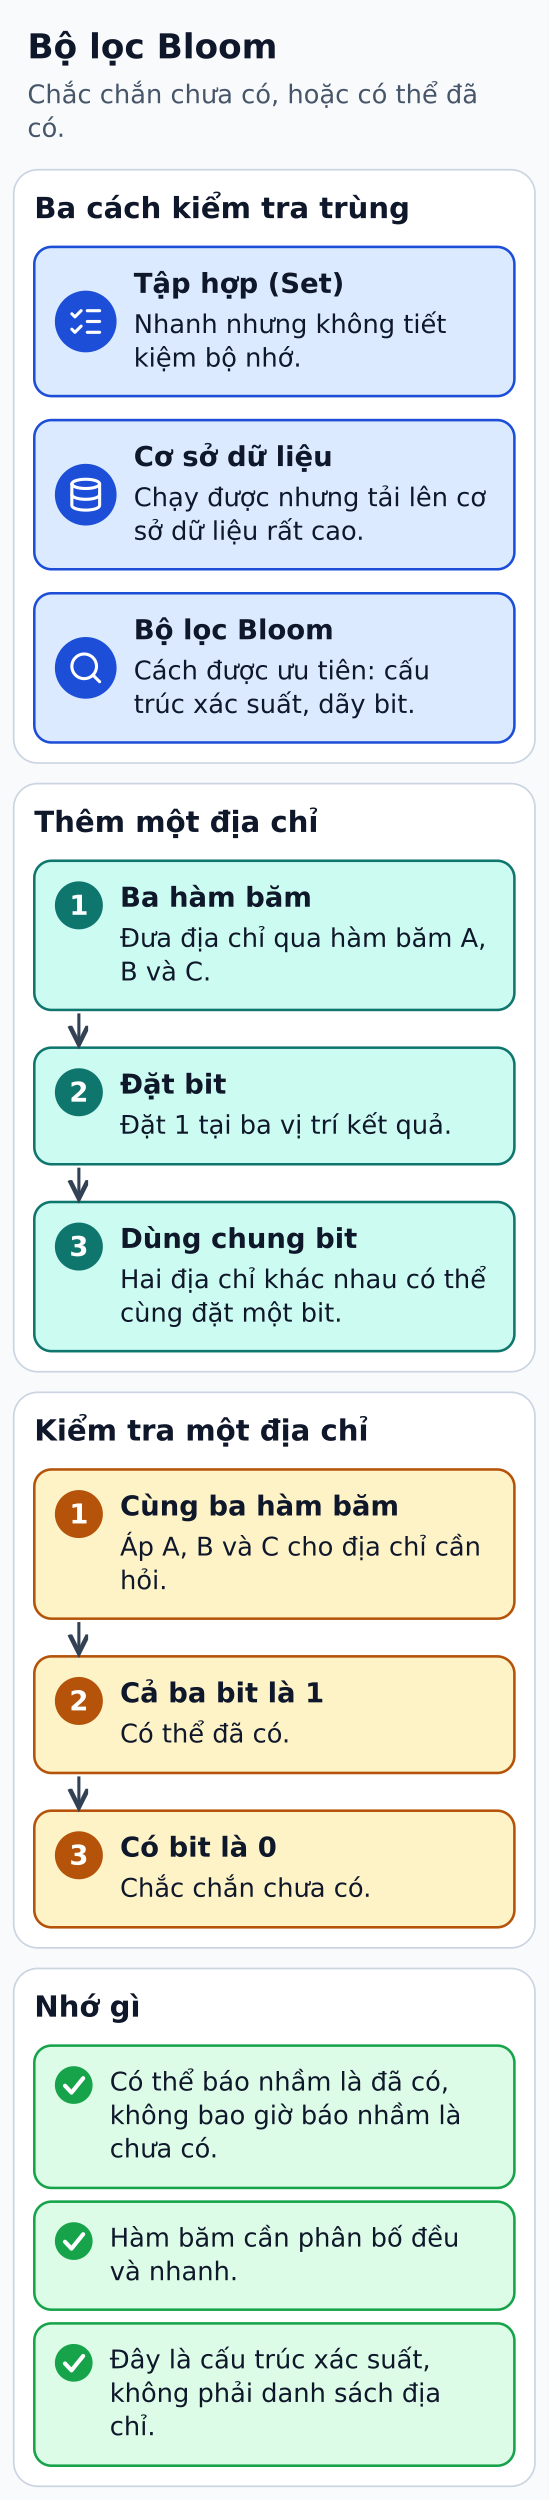
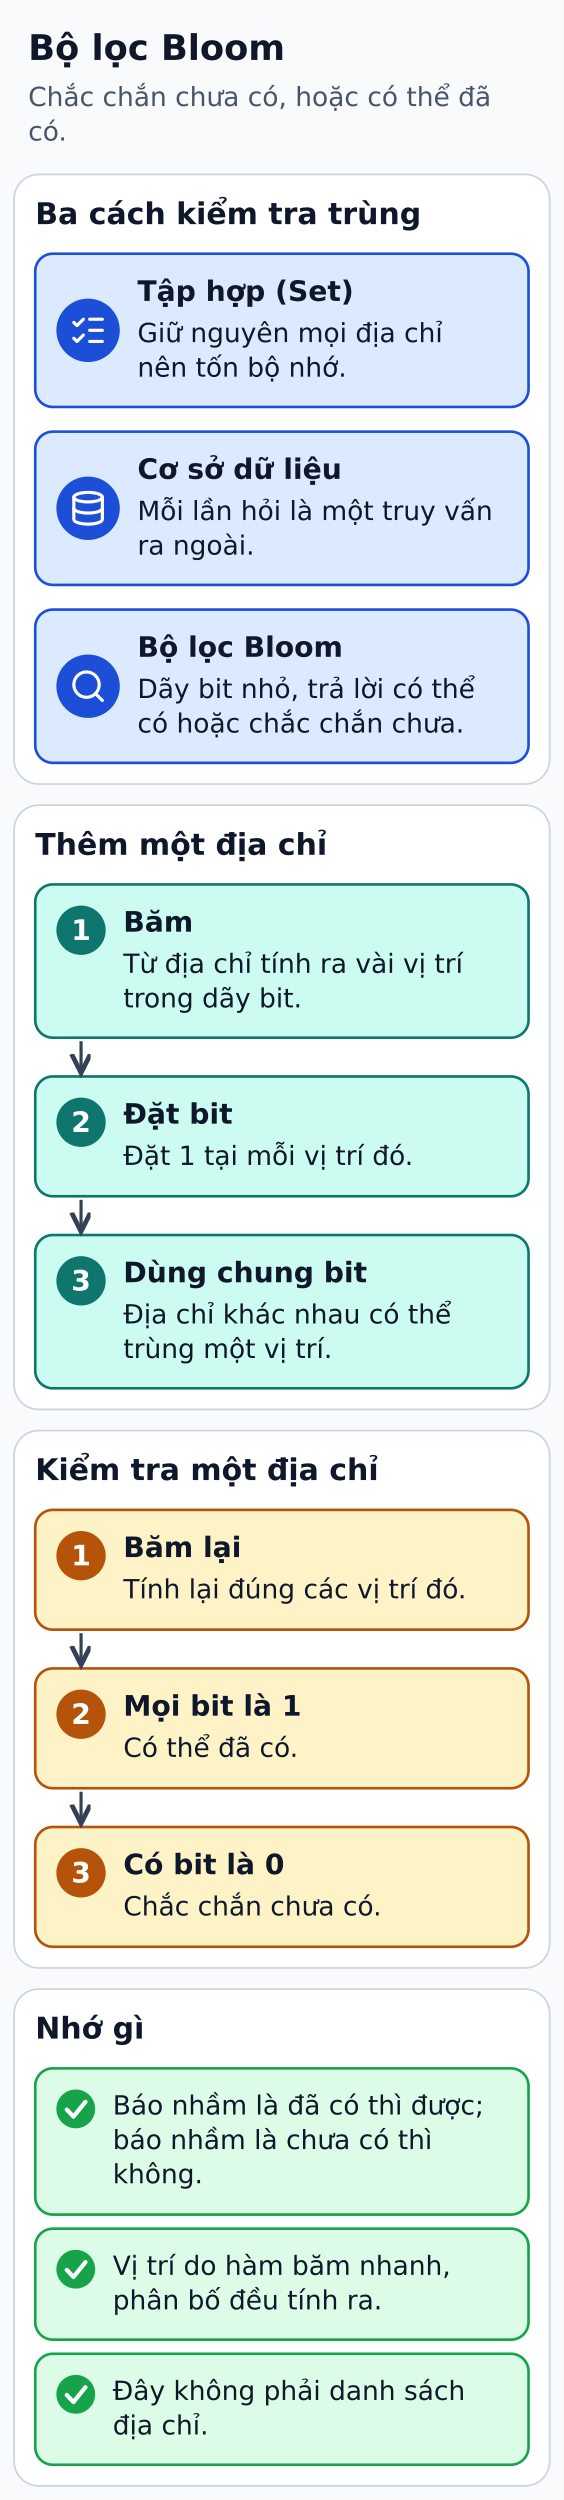
- <svg xmlns="http://www.w3.org/2000/svg" width="320" height="1458" viewBox="0 0 320 1458" role="img" aria-labelledby="title desc">
+ <svg xmlns="http://www.w3.org/2000/svg" width="320" height="1419" viewBox="0 0 320 1419" role="img" aria-labelledby="title desc">
  <defs>
    <marker id="arrow" markerWidth="8" markerHeight="8" refX="6" refY="3" orient="auto">
      <path d="M0,0 L6,3 L0,6" fill="none" stroke="#334155" stroke-width="1.5" />
    </marker>
  </defs>
-   <rect width="320" height="1458" fill="#f8fafc" />
+   <rect width="320" height="1419" fill="#f8fafc" />
  <g font-family="DejaVu Sans, Arial, sans-serif" fill="#0f172a">
    <text x="16" y="34" font-size="20" fill="#0f172a" font-weight="bold" text-anchor="start">Bộ lọc Bloom</text>
    <text x="16" y="60.2" font-size="15" fill="#475569" font-weight="normal" text-anchor="start">Chắc chắn chưa có, hoặc có thể đã</text>
    <text x="16" y="79.8" font-size="15" fill="#475569" font-weight="normal" text-anchor="start">có.</text>
    <rect x="8" y="99" width="304" height="346" rx="14" fill="#ffffff" stroke="#cbd5e1" stroke-width="1" />
    <text x="20" y="127.2" font-size="17" fill="#0f172a" font-weight="bold" text-anchor="start">Ba cách kiểm tra trùng</text>
    <rect x="20" y="144" width="280" height="87" rx="10" fill="#dbeafe" stroke="#1d4ed8" stroke-width="1.5" />
    <circle cx="50" cy="187.5" r="18" fill="#1d4ed8" />
    <g transform="translate(39.2 176.7) scale(0.9)" fill="none" stroke="#FFFFFF" stroke-width="2" stroke-linecap="round" stroke-linejoin="round">
      <path d="M13 5h8" />
      <path d="M13 12h8" />
      <path d="M13 19h8" />
      <path d="m3 17 2 2 4-4" />
      <path d="m3 7 2 2 4-4" />
    </g>
    <text x="78" y="170.8" font-size="16" fill="#0f172a" font-weight="bold" text-anchor="start">Tập hợp (Set)</text>
-     <text x="78" y="194.2" font-size="15" fill="#0f172a" font-weight="normal" text-anchor="start">Nhanh nhưng không tiết</text>
-     <text x="78" y="213.8" font-size="15" fill="#0f172a" font-weight="normal" text-anchor="start">kiệm bộ nhớ.</text>
+     <text x="78" y="194.2" font-size="15" fill="#0f172a" font-weight="normal" text-anchor="start">Giữ nguyên mọi địa chỉ</text>
+     <text x="78" y="213.8" font-size="15" fill="#0f172a" font-weight="normal" text-anchor="start">nên tốn bộ nhớ.</text>
    <rect x="20" y="245" width="280" height="87" rx="10" fill="#dbeafe" stroke="#1d4ed8" stroke-width="1.5" />
    <circle cx="50" cy="288.5" r="18" fill="#1d4ed8" />
    <g transform="translate(39.2 277.7) scale(0.9)" fill="none" stroke="#FFFFFF" stroke-width="2" stroke-linecap="round" stroke-linejoin="round">
      <ellipse cx="12" cy="5" rx="9" ry="3" />
      <path d="M3 5V19A9 3 0 0 0 21 19V5" />
      <path d="M3 12A9 3 0 0 0 21 12" />
    </g>
    <text x="78" y="271.8" font-size="16" fill="#0f172a" font-weight="bold" text-anchor="start">Cơ sở dữ liệu</text>
-     <text x="78" y="295.2" font-size="15" fill="#0f172a" font-weight="normal" text-anchor="start">Chạy được nhưng tải lên cơ</text>
-     <text x="78" y="314.8" font-size="15" fill="#0f172a" font-weight="normal" text-anchor="start">sở dữ liệu rất cao.</text>
+     <text x="78" y="295.2" font-size="15" fill="#0f172a" font-weight="normal" text-anchor="start">Mỗi lần hỏi là một truy vấn</text>
+     <text x="78" y="314.8" font-size="15" fill="#0f172a" font-weight="normal" text-anchor="start">ra ngoài.</text>
    <rect x="20" y="346" width="280" height="87" rx="10" fill="#dbeafe" stroke="#1d4ed8" stroke-width="1.5" />
    <circle cx="50" cy="389.5" r="18" fill="#1d4ed8" />
    <g transform="translate(39.2 378.7) scale(0.9)" fill="none" stroke="#FFFFFF" stroke-width="2" stroke-linecap="round" stroke-linejoin="round">
      <path d="m21 21-4.34-4.34" />
      <circle cx="11" cy="11" r="8" />
    </g>
    <text x="78" y="372.8" font-size="16" fill="#0f172a" font-weight="bold" text-anchor="start">Bộ lọc Bloom</text>
-     <text x="78" y="396.2" font-size="15" fill="#0f172a" font-weight="normal" text-anchor="start">Cách được ưu tiên: cấu</text>
-     <text x="78" y="415.8" font-size="15" fill="#0f172a" font-weight="normal" text-anchor="start">trúc xác suất, dãy bit.</text>
+     <text x="78" y="396.2" font-size="15" fill="#0f172a" font-weight="normal" text-anchor="start">Dãy bit nhỏ, trả lời có thể</text>
+     <text x="78" y="415.8" font-size="15" fill="#0f172a" font-weight="normal" text-anchor="start">có hoặc chắc chắn chưa.</text>
    <rect x="8" y="457" width="304" height="343" rx="14" fill="#ffffff" stroke="#cbd5e1" stroke-width="1" />
    <text x="20" y="485.2" font-size="17" fill="#0f172a" font-weight="bold" text-anchor="start">Thêm một địa chỉ</text>
    <rect x="20" y="502" width="280" height="87" rx="10" fill="#ccfbf1" stroke="#0f766e" stroke-width="1.5" />
    <circle cx="46" cy="528" r="14" fill="#0f766e" />
    <text x="46" y="533.5" font-size="16" fill="#ffffff" font-weight="bold" text-anchor="middle">1</text>
-     <text x="70" y="528.8" font-size="16" fill="#0f172a" font-weight="bold" text-anchor="start">Ba hàm băm</text>
-     <text x="70" y="552.2" font-size="15" fill="#0f172a" font-weight="normal" text-anchor="start">Đưa địa chỉ qua hàm băm A,</text>
-     <text x="70" y="571.8" font-size="15" fill="#0f172a" font-weight="normal" text-anchor="start">B và C.</text>
+     <text x="70" y="528.8" font-size="16" fill="#0f172a" font-weight="bold" text-anchor="start">Băm</text>
+     <text x="70" y="552.2" font-size="15" fill="#0f172a" font-weight="normal" text-anchor="start">Từ địa chỉ tính ra vài vị trí</text>
+     <text x="70" y="571.8" font-size="15" fill="#0f172a" font-weight="normal" text-anchor="start">trong dãy bit.</text>
    <rect x="20" y="611" width="280" height="68" rx="10" fill="#ccfbf1" stroke="#0f766e" stroke-width="1.5" />
    <circle cx="46" cy="637" r="14" fill="#0f766e" />
    <text x="46" y="642.5" font-size="16" fill="#ffffff" font-weight="bold" text-anchor="middle">2</text>
    <text x="70" y="637.8" font-size="16" fill="#0f172a" font-weight="bold" text-anchor="start">Đặt bit</text>
-     <text x="70" y="661.2" font-size="15" fill="#0f172a" font-weight="normal" text-anchor="start">Đặt 1 tại ba vị trí kết quả.</text>
+     <text x="70" y="661.2" font-size="15" fill="#0f172a" font-weight="normal" text-anchor="start">Đặt 1 tại mỗi vị trí đó.</text>
    <polyline points="46,591 46,609" fill="none" stroke="#334155" stroke-width="1.8" stroke-linejoin="round" marker-end="url(#arrow)" />
    <rect x="20" y="701" width="280" height="87" rx="10" fill="#ccfbf1" stroke="#0f766e" stroke-width="1.5" />
    <circle cx="46" cy="727" r="14" fill="#0f766e" />
    <text x="46" y="732.5" font-size="16" fill="#ffffff" font-weight="bold" text-anchor="middle">3</text>
    <text x="70" y="727.8" font-size="16" fill="#0f172a" font-weight="bold" text-anchor="start">Dùng chung bit</text>
-     <text x="70" y="751.2" font-size="15" fill="#0f172a" font-weight="normal" text-anchor="start">Hai địa chỉ khác nhau có thể</text>
-     <text x="70" y="770.8" font-size="15" fill="#0f172a" font-weight="normal" text-anchor="start">cùng đặt một bit.</text>
+     <text x="70" y="751.2" font-size="15" fill="#0f172a" font-weight="normal" text-anchor="start">Địa chỉ khác nhau có thể</text>
+     <text x="70" y="770.8" font-size="15" fill="#0f172a" font-weight="normal" text-anchor="start">trùng một vị trí.</text>
    <polyline points="46,681 46,699" fill="none" stroke="#334155" stroke-width="1.8" stroke-linejoin="round" marker-end="url(#arrow)" />
-     <rect x="8" y="812" width="304" height="324" rx="14" fill="#ffffff" stroke="#cbd5e1" stroke-width="1" />
+     <rect x="8" y="812" width="304" height="305" rx="14" fill="#ffffff" stroke="#cbd5e1" stroke-width="1" />
    <text x="20" y="840.1" font-size="17" fill="#0f172a" font-weight="bold" text-anchor="start">Kiểm tra một địa chỉ</text>
-     <rect x="20" y="857" width="280" height="87" rx="10" fill="#fef3c7" stroke="#b45309" stroke-width="1.5" />
+     <rect x="20" y="857" width="280" height="68" rx="10" fill="#fef3c7" stroke="#b45309" stroke-width="1.5" />
    <circle cx="46" cy="883" r="14" fill="#b45309" />
    <text x="46" y="888.5" font-size="16" fill="#ffffff" font-weight="bold" text-anchor="middle">1</text>
-     <text x="70" y="883.8" font-size="16" fill="#0f172a" font-weight="bold" text-anchor="start">Cùng ba hàm băm</text>
-     <text x="70" y="907.2" font-size="15" fill="#0f172a" font-weight="normal" text-anchor="start">Áp A, B và C cho địa chỉ cần</text>
-     <text x="70" y="926.8" font-size="15" fill="#0f172a" font-weight="normal" text-anchor="start">hỏi.</text>
-     <rect x="20" y="966" width="280" height="68" rx="10" fill="#fef3c7" stroke="#b45309" stroke-width="1.5" />
-     <circle cx="46" cy="992" r="14" fill="#b45309" />
-     <text x="46" y="997.5" font-size="16" fill="#ffffff" font-weight="bold" text-anchor="middle">2</text>
-     <text x="70" y="992.8" font-size="16" fill="#0f172a" font-weight="bold" text-anchor="start">Cả ba bit là 1</text>
-     <text x="70" y="1016.2" font-size="15" fill="#0f172a" font-weight="normal" text-anchor="start">Có thể đã có.</text>
-     <polyline points="46,946 46,964" fill="none" stroke="#334155" stroke-width="1.8" stroke-linejoin="round" marker-end="url(#arrow)" />
-     <rect x="20" y="1056" width="280" height="68" rx="10" fill="#fef3c7" stroke="#b45309" stroke-width="1.5" />
-     <circle cx="46" cy="1082" r="14" fill="#b45309" />
-     <text x="46" y="1087.5" font-size="16" fill="#ffffff" font-weight="bold" text-anchor="middle">3</text>
-     <text x="70" y="1082.8" font-size="16" fill="#0f172a" font-weight="bold" text-anchor="start">Có bit là 0</text>
-     <text x="70" y="1106.2" font-size="15" fill="#0f172a" font-weight="normal" text-anchor="start">Chắc chắn chưa có.</text>
-     <polyline points="46,1036 46,1054" fill="none" stroke="#334155" stroke-width="1.8" stroke-linejoin="round" marker-end="url(#arrow)" />
-     <rect x="8" y="1148" width="304" height="302" rx="14" fill="#ffffff" stroke="#cbd5e1" stroke-width="1" />
-     <text x="20" y="1176.1" font-size="17" fill="#0f172a" font-weight="bold" text-anchor="start">Nhớ gì</text>
-     <rect x="20" y="1193" width="280" height="83" rx="10" fill="#dcfce7" stroke="#16a34a" stroke-width="1.5" />
-     <circle cx="43" cy="1216" r="11" fill="#16a34a" />
-     <polyline points="37.9,1216.4 41.7,1220.4 48.5,1212" fill="none" stroke="#ffffff" stroke-width="2.4" stroke-linecap="round" stroke-linejoin="round" />
-     <text x="64" y="1219.2" font-size="15" fill="#0f172a" font-weight="normal" text-anchor="start">Có thể báo nhầm là đã có,</text>
-     <text x="64" y="1238.8" font-size="15" fill="#0f172a" font-weight="normal" text-anchor="start">không bao giờ báo nhầm là</text>
-     <text x="64" y="1258.2" font-size="15" fill="#0f172a" font-weight="normal" text-anchor="start">chưa có.</text>
-     <rect x="20" y="1284" width="280" height="63" rx="10" fill="#dcfce7" stroke="#16a34a" stroke-width="1.5" />
-     <circle cx="43" cy="1307" r="11" fill="#16a34a" />
-     <polyline points="37.9,1307.4 41.7,1311.4 48.5,1303" fill="none" stroke="#ffffff" stroke-width="2.4" stroke-linecap="round" stroke-linejoin="round" />
-     <text x="64" y="1310.2" font-size="15" fill="#0f172a" font-weight="normal" text-anchor="start">Hàm băm cần phân bố đều</text>
-     <text x="64" y="1329.8" font-size="15" fill="#0f172a" font-weight="normal" text-anchor="start">và nhanh.</text>
-     <rect x="20" y="1355" width="280" height="83" rx="10" fill="#dcfce7" stroke="#16a34a" stroke-width="1.5" />
-     <circle cx="43" cy="1378" r="11" fill="#16a34a" />
-     <polyline points="37.9,1378.4 41.7,1382.4 48.5,1374" fill="none" stroke="#ffffff" stroke-width="2.4" stroke-linecap="round" stroke-linejoin="round" />
-     <text x="64" y="1381.2" font-size="15" fill="#0f172a" font-weight="normal" text-anchor="start">Đây là cấu trúc xác suất,</text>
-     <text x="64" y="1400.8" font-size="15" fill="#0f172a" font-weight="normal" text-anchor="start">không phải danh sách địa</text>
-     <text x="64" y="1420.2" font-size="15" fill="#0f172a" font-weight="normal" text-anchor="start">chỉ.</text>
+     <text x="70" y="883.8" font-size="16" fill="#0f172a" font-weight="bold" text-anchor="start">Băm lại</text>
+     <text x="70" y="907.2" font-size="15" fill="#0f172a" font-weight="normal" text-anchor="start">Tính lại đúng các vị trí đó.</text>
+     <rect x="20" y="947" width="280" height="68" rx="10" fill="#fef3c7" stroke="#b45309" stroke-width="1.5" />
+     <circle cx="46" cy="973" r="14" fill="#b45309" />
+     <text x="46" y="978.5" font-size="16" fill="#ffffff" font-weight="bold" text-anchor="middle">2</text>
+     <text x="70" y="973.8" font-size="16" fill="#0f172a" font-weight="bold" text-anchor="start">Mọi bit là 1</text>
+     <text x="70" y="997.2" font-size="15" fill="#0f172a" font-weight="normal" text-anchor="start">Có thể đã có.</text>
+     <polyline points="46,927 46,945" fill="none" stroke="#334155" stroke-width="1.8" stroke-linejoin="round" marker-end="url(#arrow)" />
+     <rect x="20" y="1037" width="280" height="68" rx="10" fill="#fef3c7" stroke="#b45309" stroke-width="1.5" />
+     <circle cx="46" cy="1063" r="14" fill="#b45309" />
+     <text x="46" y="1068.5" font-size="16" fill="#ffffff" font-weight="bold" text-anchor="middle">3</text>
+     <text x="70" y="1063.8" font-size="16" fill="#0f172a" font-weight="bold" text-anchor="start">Có bit là 0</text>
+     <text x="70" y="1087.2" font-size="15" fill="#0f172a" font-weight="normal" text-anchor="start">Chắc chắn chưa có.</text>
+     <polyline points="46,1017 46,1035" fill="none" stroke="#334155" stroke-width="1.8" stroke-linejoin="round" marker-end="url(#arrow)" />
+     <rect x="8" y="1129" width="304" height="282" rx="14" fill="#ffffff" stroke="#cbd5e1" stroke-width="1" />
+     <text x="20" y="1157.1" font-size="17" fill="#0f172a" font-weight="bold" text-anchor="start">Nhớ gì</text>
+     <rect x="20" y="1174" width="280" height="83" rx="10" fill="#dcfce7" stroke="#16a34a" stroke-width="1.5" />
+     <circle cx="43" cy="1197" r="11" fill="#16a34a" />
+     <polyline points="37.9,1197.4 41.7,1201.4 48.5,1193" fill="none" stroke="#ffffff" stroke-width="2.4" stroke-linecap="round" stroke-linejoin="round" />
+     <text x="64" y="1200.2" font-size="15" fill="#0f172a" font-weight="normal" text-anchor="start">Báo nhầm là đã có thì được;</text>
+     <text x="64" y="1219.8" font-size="15" fill="#0f172a" font-weight="normal" text-anchor="start">báo nhầm là chưa có thì</text>
+     <text x="64" y="1239.2" font-size="15" fill="#0f172a" font-weight="normal" text-anchor="start">không.</text>
+     <rect x="20" y="1265" width="280" height="63" rx="10" fill="#dcfce7" stroke="#16a34a" stroke-width="1.5" />
+     <circle cx="43" cy="1288" r="11" fill="#16a34a" />
+     <polyline points="37.9,1288.4 41.7,1292.4 48.5,1284" fill="none" stroke="#ffffff" stroke-width="2.4" stroke-linecap="round" stroke-linejoin="round" />
+     <text x="64" y="1291.2" font-size="15" fill="#0f172a" font-weight="normal" text-anchor="start">Vị trí do hàm băm nhanh,</text>
+     <text x="64" y="1310.8" font-size="15" fill="#0f172a" font-weight="normal" text-anchor="start">phân bố đều tính ra.</text>
+     <rect x="20" y="1336" width="280" height="63" rx="10" fill="#dcfce7" stroke="#16a34a" stroke-width="1.5" />
+     <circle cx="43" cy="1359" r="11" fill="#16a34a" />
+     <polyline points="37.9,1359.4 41.7,1363.4 48.5,1355" fill="none" stroke="#ffffff" stroke-width="2.4" stroke-linecap="round" stroke-linejoin="round" />
+     <text x="64" y="1362.2" font-size="15" fill="#0f172a" font-weight="normal" text-anchor="start">Đây không phải danh sách</text>
+     <text x="64" y="1381.8" font-size="15" fill="#0f172a" font-weight="normal" text-anchor="start">địa chỉ.</text>
  </g>
</svg>
